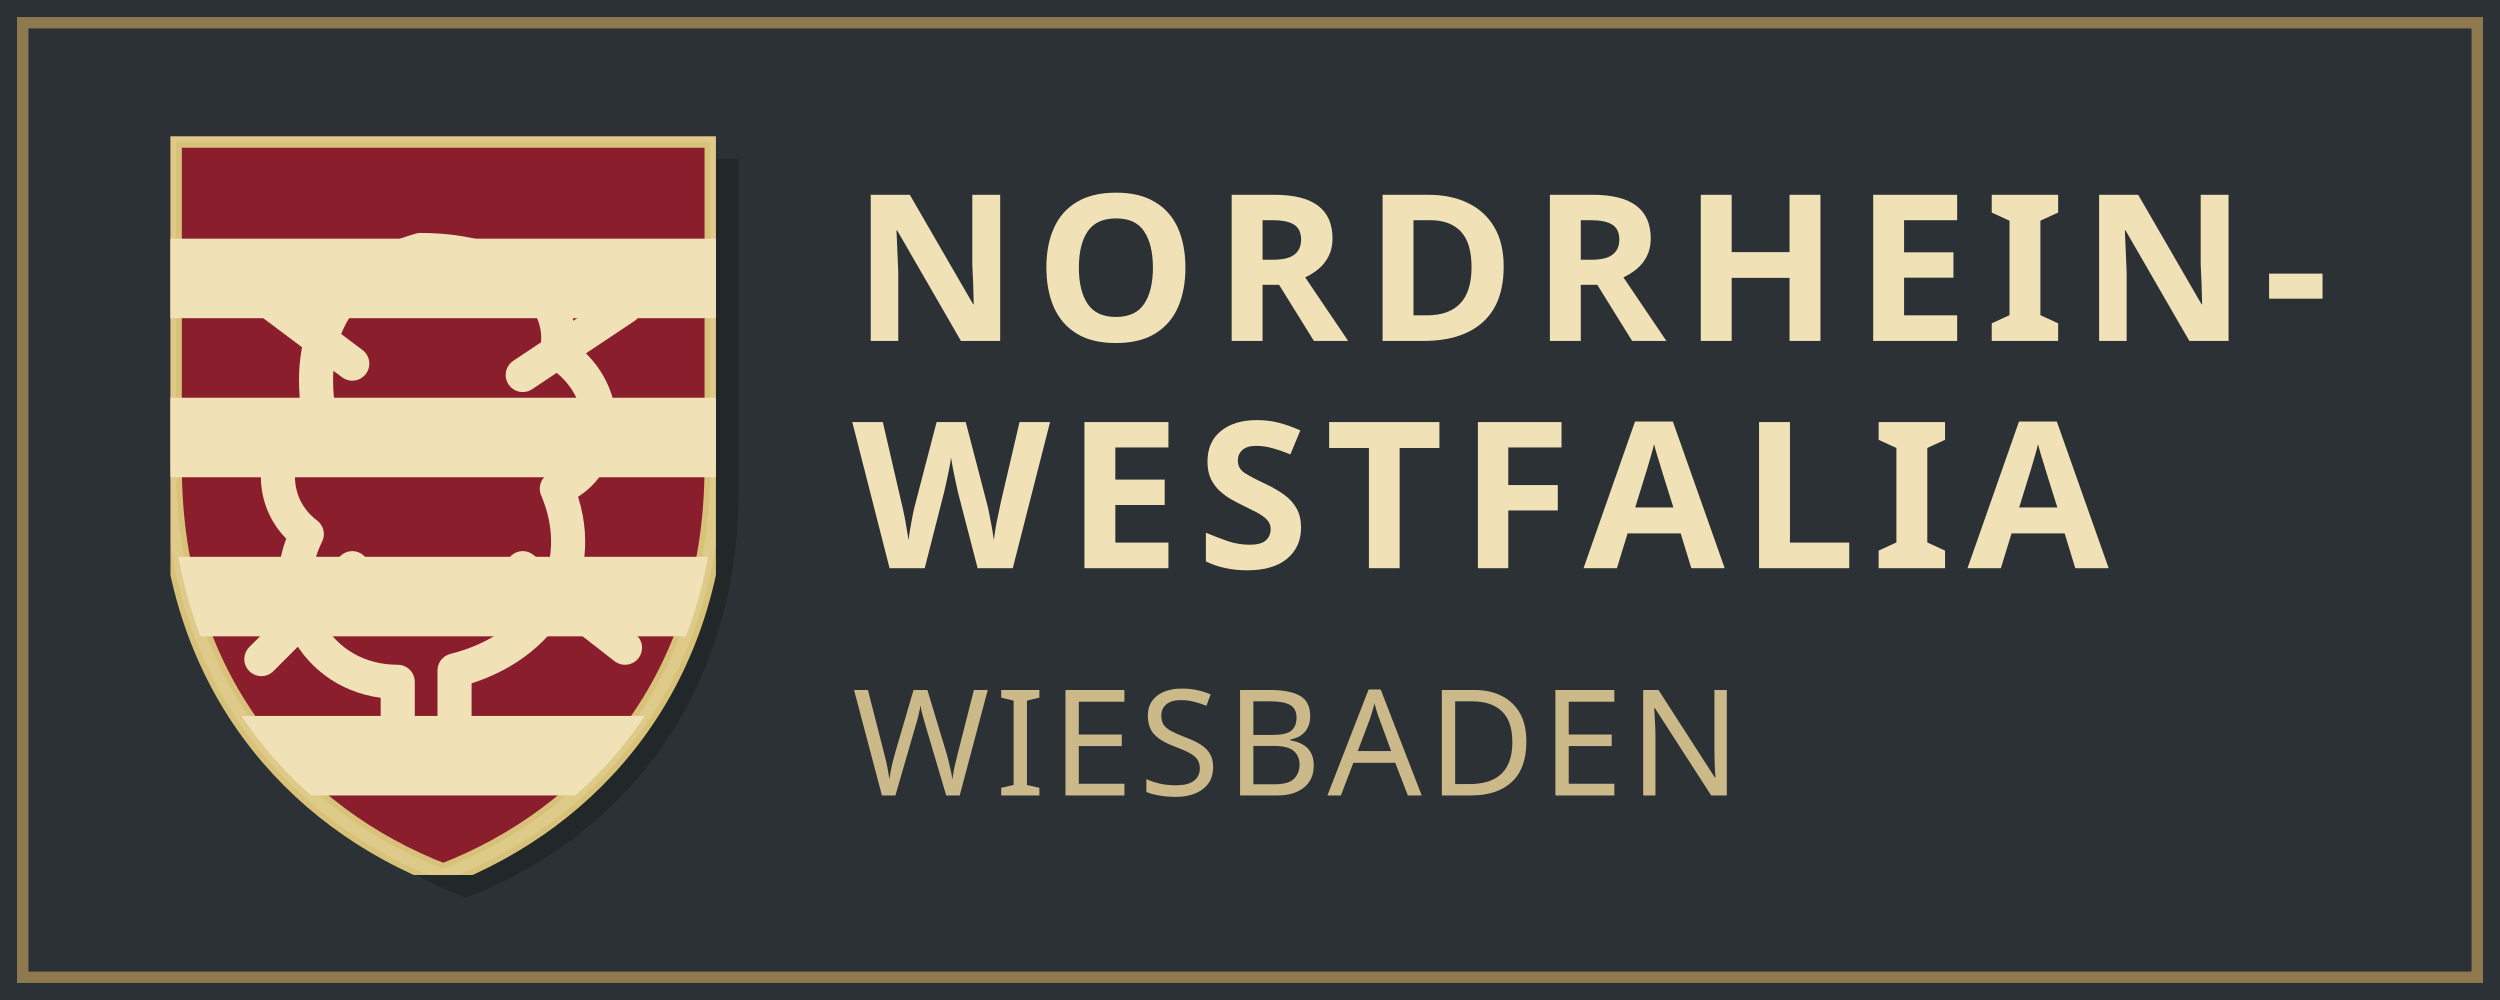
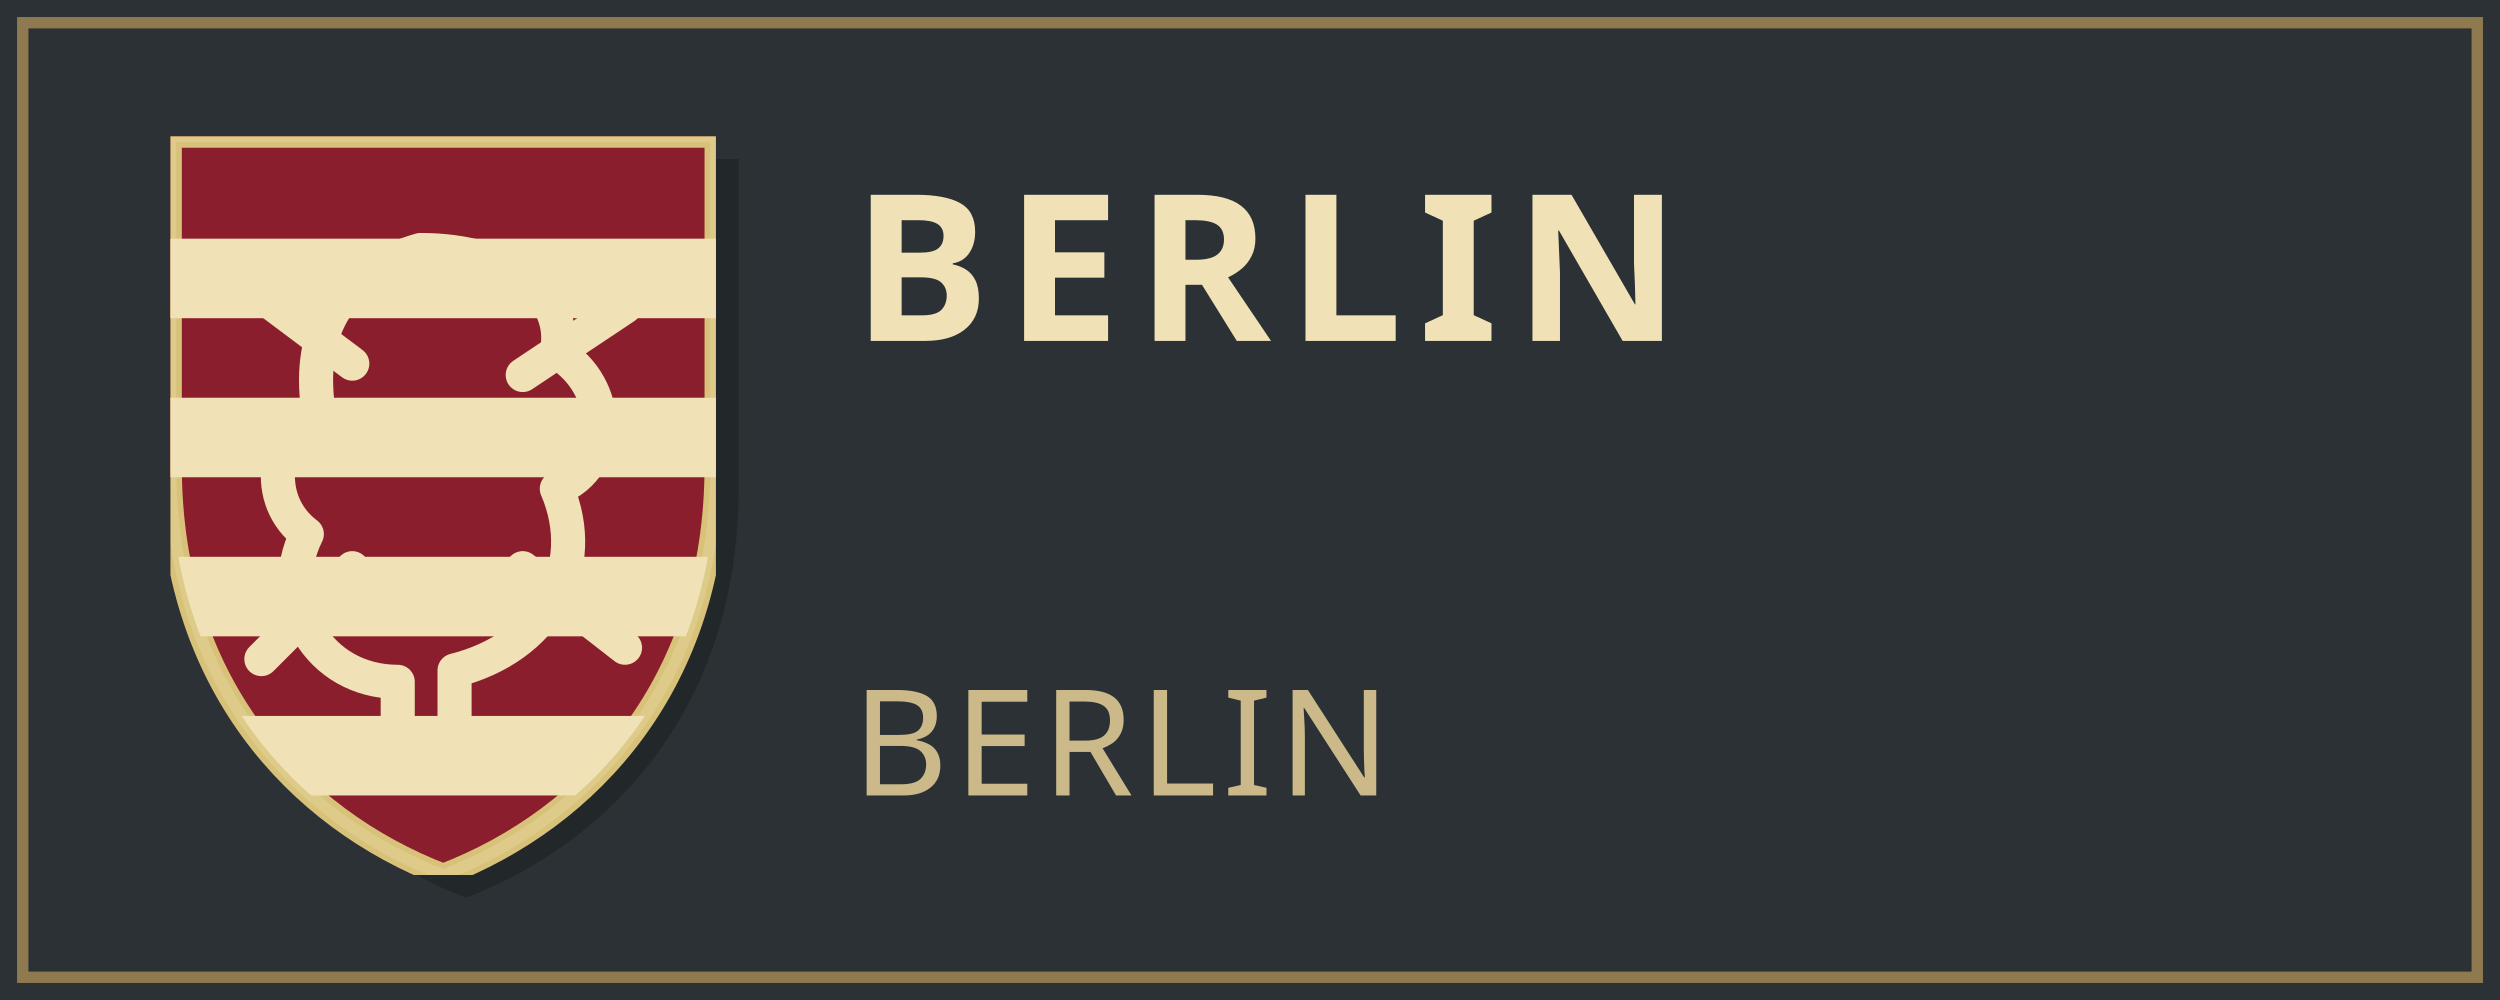
<svg xmlns="http://www.w3.org/2000/svg" width="220" height="88" viewBox="0 0 220 88">
  <defs>
    <symbol id="shield-base" viewBox="0 0 48 65">
      <path d="M0 0 H48 V29                C48 48 37 60 24 65                C11 60 0 48 0 29 Z" />
    </symbol>
    <symbol id="hessen-shield" viewBox="0 0 48 65">
      <use href="#shield-base" fill="#8B1E2D" stroke="#D8C27A" stroke-width="2" />
      <g clip-path="url(#shieldClip)">
        <rect x="0" y="9" width="48" height="7" fill="#F0E2B6" />
        <rect x="0" y="23" width="48" height="7" fill="#F0E2B6" />
        <rect x="0" y="37" width="48" height="7" fill="#F0E2B6" />
        <rect x="0" y="51" width="48" height="7" fill="#F0E2B6" />
        <path d="M22 10                  C15 12 12 17 13 24                  C9 26 8 32 12 35                  C9 41 13 48 20 48                  L20 56                  L25 56                  L25 47                  C33 45 37 38 34 31                  C39 29 39 22 34 19                  C35 14 30 10 22 10 Z" fill="none" stroke="#F0E2B6" stroke-width="3" stroke-linecap="round" stroke-linejoin="round" />
        <path d="M16 20 L8 14                  M31 21 L40 15                  M16 38 L8 46                  M31 38 L40 45" fill="none" stroke="#F0E2B6" stroke-width="3" stroke-linecap="round" />
      </g>
      <use href="#shield-base" fill="none" stroke="#F0E2B6" stroke-width="1" opacity="0.25" />
    </symbol>
    <clipPath id="shieldClip">
      <path d="M0 0 H48 V29                C48 48 37 60 24 65                C11 60 0 48 0 29 Z" />
    </clipPath>
  </defs>
  <rect x="0" y="0" width="220" height="88" fill="#2B3134" />
  <rect x="2" y="2" width="216" height="84" rx="0" fill="#2B3134" stroke="#8F7A4F" stroke-width="1" />
  <use href="#shield-base" x="17" y="14" width="48" height="65" fill="#111315" opacity="0.35" />
  <use href="#hessen-shield" x="15" y="12" width="48" height="65" />
  <text x="75" y="30" font-family="Futura, 'Futura PT', 'Trebuchet MS', sans-serif" font-size="18" font-weight="700" letter-spacing="1.4" fill="#F0E2B6">
-     NORDRHEIN-
+     BERLIN
  </text>
  <text x="75" y="50" font-family="Futura, 'Futura PT', 'Trebuchet MS', sans-serif" font-size="18" font-weight="700" letter-spacing="1.4" fill="#F0E2B6">
-     WESTFALIA
+     
  </text>
  <text x="75" y="70" font-family="Futura, 'Futura PT', 'Trebuchet MS', sans-serif" font-size="13" font-weight="400" letter-spacing="0.5" fill="#CBB98A">
-     WIESBADEN
+     BERLIN
  </text>
</svg>
